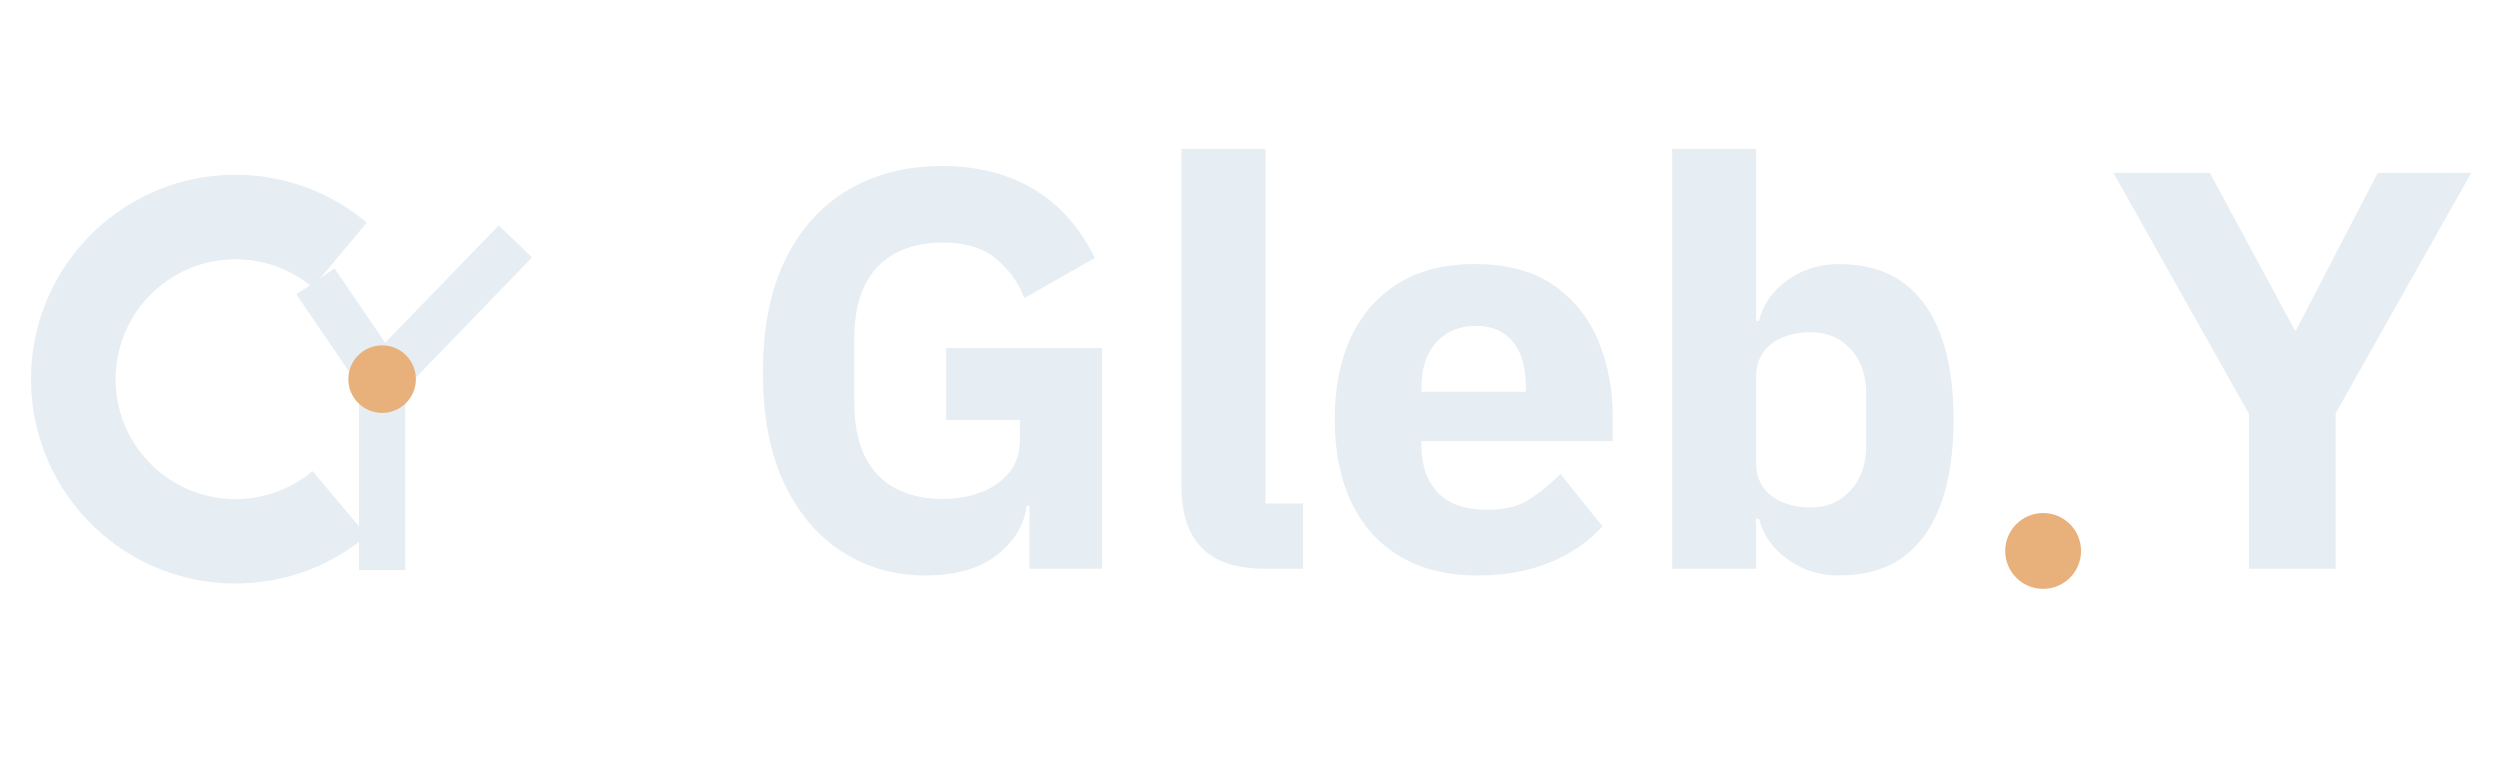
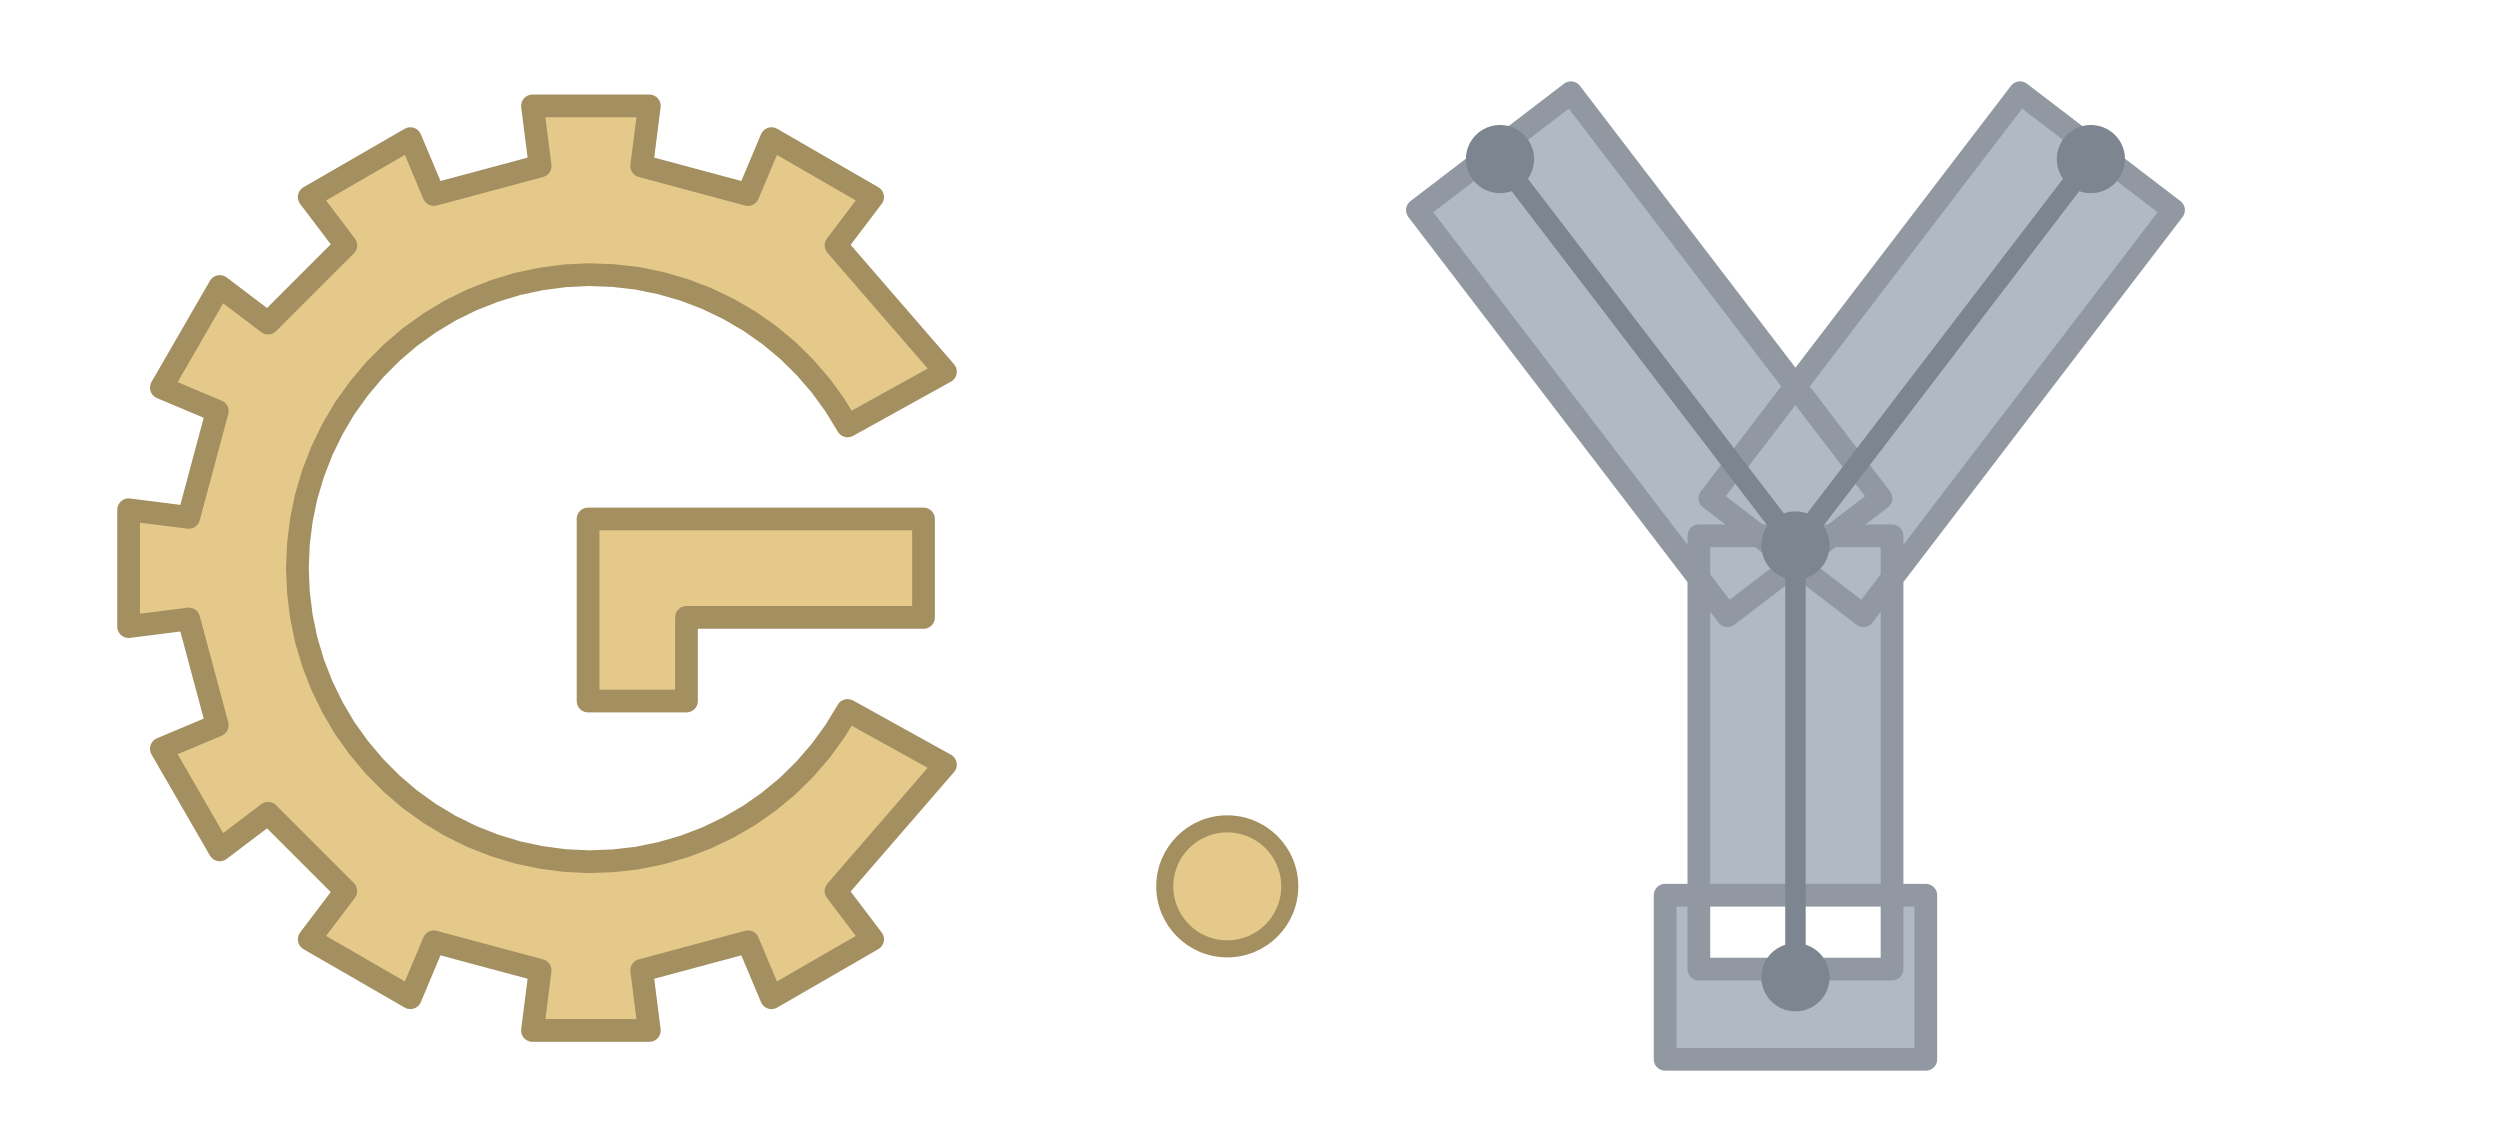
- <svg xmlns="http://www.w3.org/2000/svg" viewBox="0 0 211 64" role="img" aria-labelledby="logo-title logo-desc">
-   <g id="mark">
-     <path fill="#e6edf3" d="M30.96 18.79A17.25 17.25 0 1 0 30.96 45.21L26.38 39.76A10.12 10.12 0 1 1 26.38 24.25Z" />
-     <path fill="#e6edf3" d="M33.86 30.91L28.24 22.66L25.01 24.84L30.64 33.09ZM33.65 33.36L44.90 21.73L42.10 19.02L30.85 30.64ZM30.30 32L30.30 48.12L34.20 48.12L34.20 32Z" />
-     <circle cx="32.25" cy="32" r="2.85" fill="#e8b07a" />
+ <svg xmlns="http://www.w3.org/2000/svg" viewBox="0 0 220 100" role="img" aria-labelledby="title desc">
+   <defs>
+     <style>
+       .g-fill { fill: #e4c98a; }
+       .g-stroke { fill: none; stroke: #a38f5f; stroke-width: 2; stroke-linejoin: round; stroke-linecap: round; }
+       .dot { fill: #e4c98a; stroke: #a38f5f; stroke-width: 1.5; }
+       .y-fill { fill: #b1bac4; }
+       .y-stroke { fill: none; stroke: #9198a1; stroke-width: 2; stroke-linejoin: round; }
+       .circuit { color: #7d8590; }
+       .circuit .nodes { fill: #7d8590; }
+     </style>
+   </defs>
+   <g id="g">
+     <path class="g-fill" d="M 83.20,32.71 L 73.57,21.59 L 76.79,17.34 L 67.89,12.20 L 65.82,17.12 L 56.47,14.61 L 57.14,9.32 L 46.86,9.32 L 47.53,14.61 L 38.18,17.12 L 36.11,12.20 L 27.21,17.34 L 30.43,21.59 L 23.59,28.43 L 19.34,25.21 L 14.20,34.11 L 19.12,36.18 L 16.61,45.53 L 11.32,44.86 L 11.32,55.14 L 16.61,54.47 L 19.12,63.82 L 14.20,65.89 L 19.34,74.79 L 23.59,71.57 L 30.43,78.41 L 27.21,82.66 L 36.11,87.80 L 38.18,82.88 L 47.53,85.39 L 46.86,90.68 L 57.14,90.68 L 56.47,85.39 L 65.82,82.88 L 67.89,87.80 L 76.79,82.66 L 73.57,78.41 L 83.20,67.29 L 74.59,62.52 L 73.48,64.34 L 72.23,66.06 L 70.84,67.67 L 69.33,69.16 L 67.69,70.52 L 65.95,71.74 L 64.11,72.81 L 62.20,73.73 L 60.21,74.49 L 58.17,75.08 L 56.08,75.51 L 53.97,75.75 L 51.85,75.83 L 49.72,75.73 L 47.61,75.45 L 45.53,75.01 L 43.50,74.39 L 41.52,73.61 L 39.61,72.67 L 37.79,71.57 L 36.06,70.33 L 34.45,68.95 L 32.95,67.44 L 31.58,65.81 L 30.34,64.08 L 29.26,62.25 L 28.33,60.34 L 27.56,58.36 L 26.95,56.32 L 26.52,54.24 L 26.26,52.12 L 26.17,50.00 L 26.26,47.88 L 26.52,45.76 L 26.95,43.68 L 27.56,41.64 L 28.33,39.66 L 29.26,37.75 L 30.34,35.92 L 31.58,34.19 L 32.95,32.56 L 34.45,31.05 L 36.06,29.67 L 37.79,28.43 L 39.61,27.33 L 41.52,26.39 L 43.50,25.61 L 45.53,24.99 L 47.61,24.55 L 49.72,24.27 L 51.85,24.17 L 53.97,24.25 L 56.08,24.49 L 58.17,24.92 L 60.21,25.51 L 62.20,26.27 L 64.11,27.19 L 65.95,28.26 L 67.69,29.48 L 69.33,30.84 L 70.84,32.33 L 72.23,33.94 L 73.48,35.66 L 74.59,37.48 L 83.20,32.71 Z M 81.27,45.67 L 51.75,45.67 L 51.75,61.69 L 60.41,61.69 L 60.41,54.33 L 81.27,54.33 Z" />
+     <path class="g-stroke" d="M 83.20,32.71 L 73.57,21.59 L 76.79,17.34 L 67.89,12.20 L 65.82,17.12 L 56.47,14.61 L 57.14,9.32 L 46.86,9.32 L 47.53,14.61 L 38.18,17.12 L 36.11,12.20 L 27.21,17.34 L 30.43,21.59 L 23.59,28.43 L 19.34,25.21 L 14.20,34.11 L 19.12,36.18 L 16.61,45.53 L 11.32,44.86 L 11.32,55.14 L 16.61,54.47 L 19.12,63.82 L 14.20,65.89 L 19.34,74.79 L 23.59,71.57 L 30.43,78.41 L 27.21,82.66 L 36.11,87.80 L 38.18,82.88 L 47.53,85.39 L 46.86,90.68 L 57.14,90.68 L 56.47,85.39 L 65.82,82.88 L 67.89,87.80 L 76.79,82.66 L 73.57,78.41 L 83.20,67.29 L 74.59,62.52 L 73.48,64.34 L 72.23,66.06 L 70.84,67.67 L 69.33,69.16 L 67.69,70.52 L 65.95,71.74 L 64.11,72.81 L 62.20,73.73 L 60.21,74.49 L 58.17,75.08 L 56.08,75.51 L 53.97,75.75 L 51.85,75.83 L 49.72,75.73 L 47.61,75.45 L 45.53,75.01 L 43.50,74.39 L 41.52,73.61 L 39.61,72.67 L 37.79,71.57 L 36.06,70.33 L 34.45,68.95 L 32.95,67.44 L 31.58,65.81 L 30.34,64.08 L 29.26,62.25 L 28.33,60.34 L 27.56,58.36 L 26.95,56.32 L 26.52,54.24 L 26.26,52.12 L 26.17,50.00 L 26.26,47.88 L 26.52,45.76 L 26.95,43.68 L 27.56,41.64 L 28.33,39.66 L 29.26,37.75 L 30.34,35.92 L 31.58,34.19 L 32.95,32.56 L 34.45,31.05 L 36.06,29.67 L 37.79,28.43 L 39.61,27.33 L 41.52,26.39 L 43.50,25.61 L 45.53,24.99 L 47.61,24.55 L 49.72,24.27 L 51.85,24.17 L 53.97,24.25 L 56.08,24.49 L 58.17,24.92 L 60.21,25.51 L 62.20,26.27 L 64.11,27.19 L 65.95,28.26 L 67.69,29.48 L 69.33,30.84 L 70.84,32.33 L 72.23,33.94 L 73.48,35.66 L 74.59,37.48 L 83.20,32.71 Z" />
+     <path class="g-stroke" d="M 81.27,45.67 L 51.75,45.67 L 51.75,61.69 L 60.41,61.69 L 60.41,54.33 L 81.27,54.33 Z" />
  </g>
-   <g id="wordmark" fill="#e6edf3">
-     <path d="M86.89 48V42.69H86.65Q86.32 45.18 84.09 46.88Q81.87 48.57 78.09 48.57Q74.26 48.57 71.14 46.61Q68.03 44.65 66.21 40.84Q64.39 37.04 64.39 31.44Q64.39 25.79 66.28 21.91Q68.18 18.03 71.60 16.02Q75.02 14.01 79.52 14.01Q83.97 14.01 87.25 15.97Q90.53 17.94 92.40 21.77L86.46 25.16Q85.70 23.20 84.07 21.84Q82.44 20.47 79.52 20.47Q77.27 20.47 75.60 21.36Q73.92 22.24 73.01 24.04Q72.10 25.84 72.10 28.61V33.97Q72.10 36.75 73.01 38.55Q73.92 40.34 75.60 41.23Q77.27 42.11 79.52 42.11Q81.34 42.11 82.82 41.54Q84.31 40.96 85.19 39.86Q86.08 38.76 86.08 37.13V35.46H79.86V29.38H93.02V48Z" />
-     <path d="M109.97 48H106.76Q103.12 48 101.42 46.23Q99.72 44.46 99.72 41.11V12.57H106.81V42.49H109.97Z" />
-     <path d="M124.71 48.57Q120.88 48.57 118.18 46.97Q115.47 45.37 114.06 42.40Q112.65 39.43 112.65 35.41Q112.65 31.44 114.01 28.49Q115.38 25.55 118.01 23.92Q120.64 22.29 124.43 22.29Q128.59 22.29 131.15 24.09Q133.71 25.88 134.91 28.80Q136.11 31.72 136.11 35.12V37.23H119.97V37.61Q119.97 40.10 121.34 41.56Q122.70 43.02 125.53 43.02Q127.78 43.02 129.14 42.11Q130.51 41.20 131.70 40.01L135.24 44.41Q133.57 46.32 130.86 47.45Q128.16 48.57 124.71 48.57ZM124.57 27.51Q123.13 27.51 122.10 28.16Q121.07 28.80 120.52 29.95Q119.97 31.10 119.97 32.68V33.06H128.78V32.63Q128.78 31.10 128.33 29.95Q127.87 28.80 126.94 28.16Q126.01 27.51 124.57 27.51Z" />
-     <path d="M141.13 48V12.57H148.22V27.08H148.46Q148.98 24.97 150.88 23.63Q152.77 22.29 155.21 22.29Q158.41 22.29 160.55 23.80Q162.68 25.31 163.78 28.23Q164.88 31.15 164.88 35.41Q164.88 39.67 163.78 42.61Q162.68 45.56 160.55 47.07Q158.41 48.57 155.21 48.57Q152.77 48.57 150.88 47.21Q148.98 45.85 148.46 43.79H148.22V48ZM152.86 42.83Q154.87 42.83 156.19 41.39Q157.51 39.96 157.51 37.61V33.26Q157.51 30.86 156.19 29.45Q154.87 28.04 152.86 28.04Q151.52 28.04 150.47 28.47Q149.41 28.90 148.82 29.74Q148.22 30.57 148.22 31.72V39.14Q148.22 40.29 148.82 41.13Q149.41 41.97 150.47 42.40Q151.52 42.83 152.86 42.83Z" />
-     <path d="M197.13 48H189.81V34.93L178.37 14.59H186.51L193.69 27.89H193.78L200.68 14.59H208.57L197.13 34.88Z" />
+   <g id="dot">
+     <circle class="dot" cx="108" cy="78" r="5.5" />
  </g>
-   <circle cx="172.44" cy="46.50" r="3.20" fill="#e8b07a" />
+   <g id="y">
+     <path class="y-fill" d="M 124.73,18.49 L 152.02,54.18 L 165.53,43.85 L 138.24,8.16 Z M 177.76,8.16 L 150.47,43.85 L 163.98,54.18 L 191.27,18.49 Z M 149.50,47.15 L 149.50,85.28 L 166.50,85.28 L 166.50,47.15 Z M 146.53,78.78 H 169.47 V 93.22 H 146.53 Z" />
+     <circle class="y-fill" cx="158.00" cy="48.00" r="8.93" />
+     <path class="y-stroke" d="M 124.73,18.49 L 152.02,54.18 L 165.53,43.85 L 138.24,8.16 Z M 177.76,8.16 L 150.47,43.85 L 163.98,54.18 L 191.27,18.49 Z M 149.50,47.15 L 149.50,85.28 L 166.50,85.28 L 166.50,47.15 Z M 146.53,78.78 H 169.47 V 93.22 H 146.53 Z" />
+     <g class="circuit">
+       <g fill="none" stroke="currentColor" stroke-width="1.8" stroke-linecap="round">
+         <line x1="132.00" y1="14.00" x2="158.00" y2="48.00" />
+         <line x1="184.00" y1="14.00" x2="158.00" y2="48.00" />
+         <line x1="158.00" y1="48.00" x2="158.00" y2="86.00" />
+       </g>
+       <g class="nodes" fill="currentColor" stroke="none">
+         <circle cx="132.00" cy="14.00" r="3.00" />
+         <circle cx="184.00" cy="14.00" r="3.00" />
+         <circle cx="158.00" cy="48.00" r="3.00" />
+         <circle cx="158.00" cy="86.00" r="3.00" />
+       </g>
+     </g>
+   </g>
</svg>
